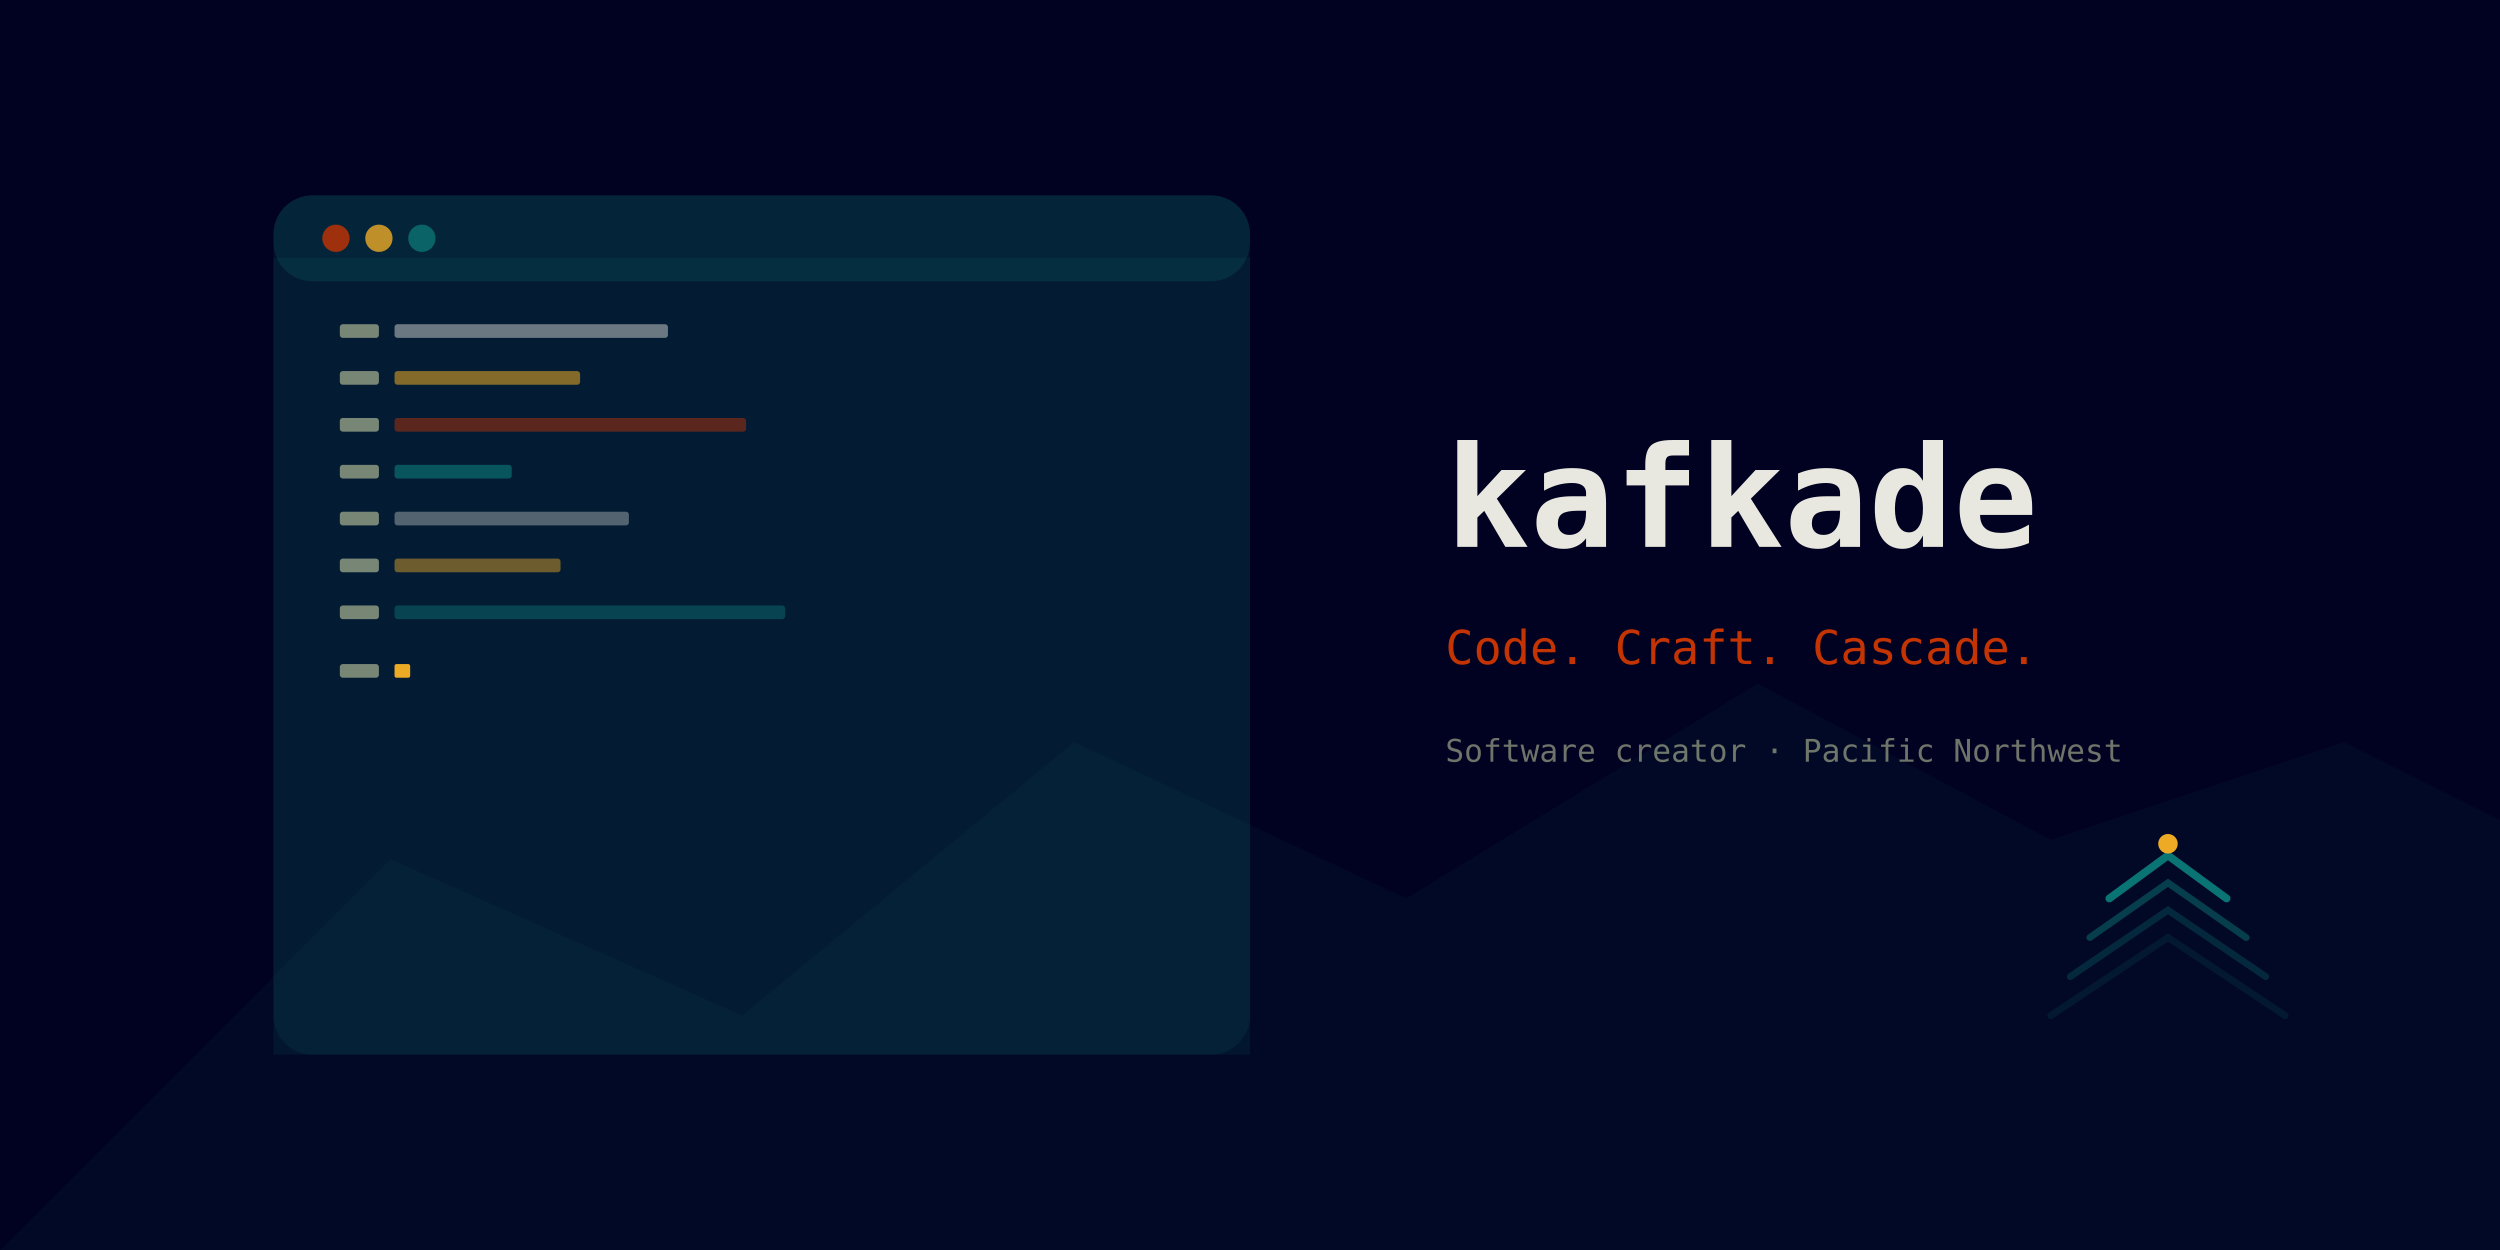
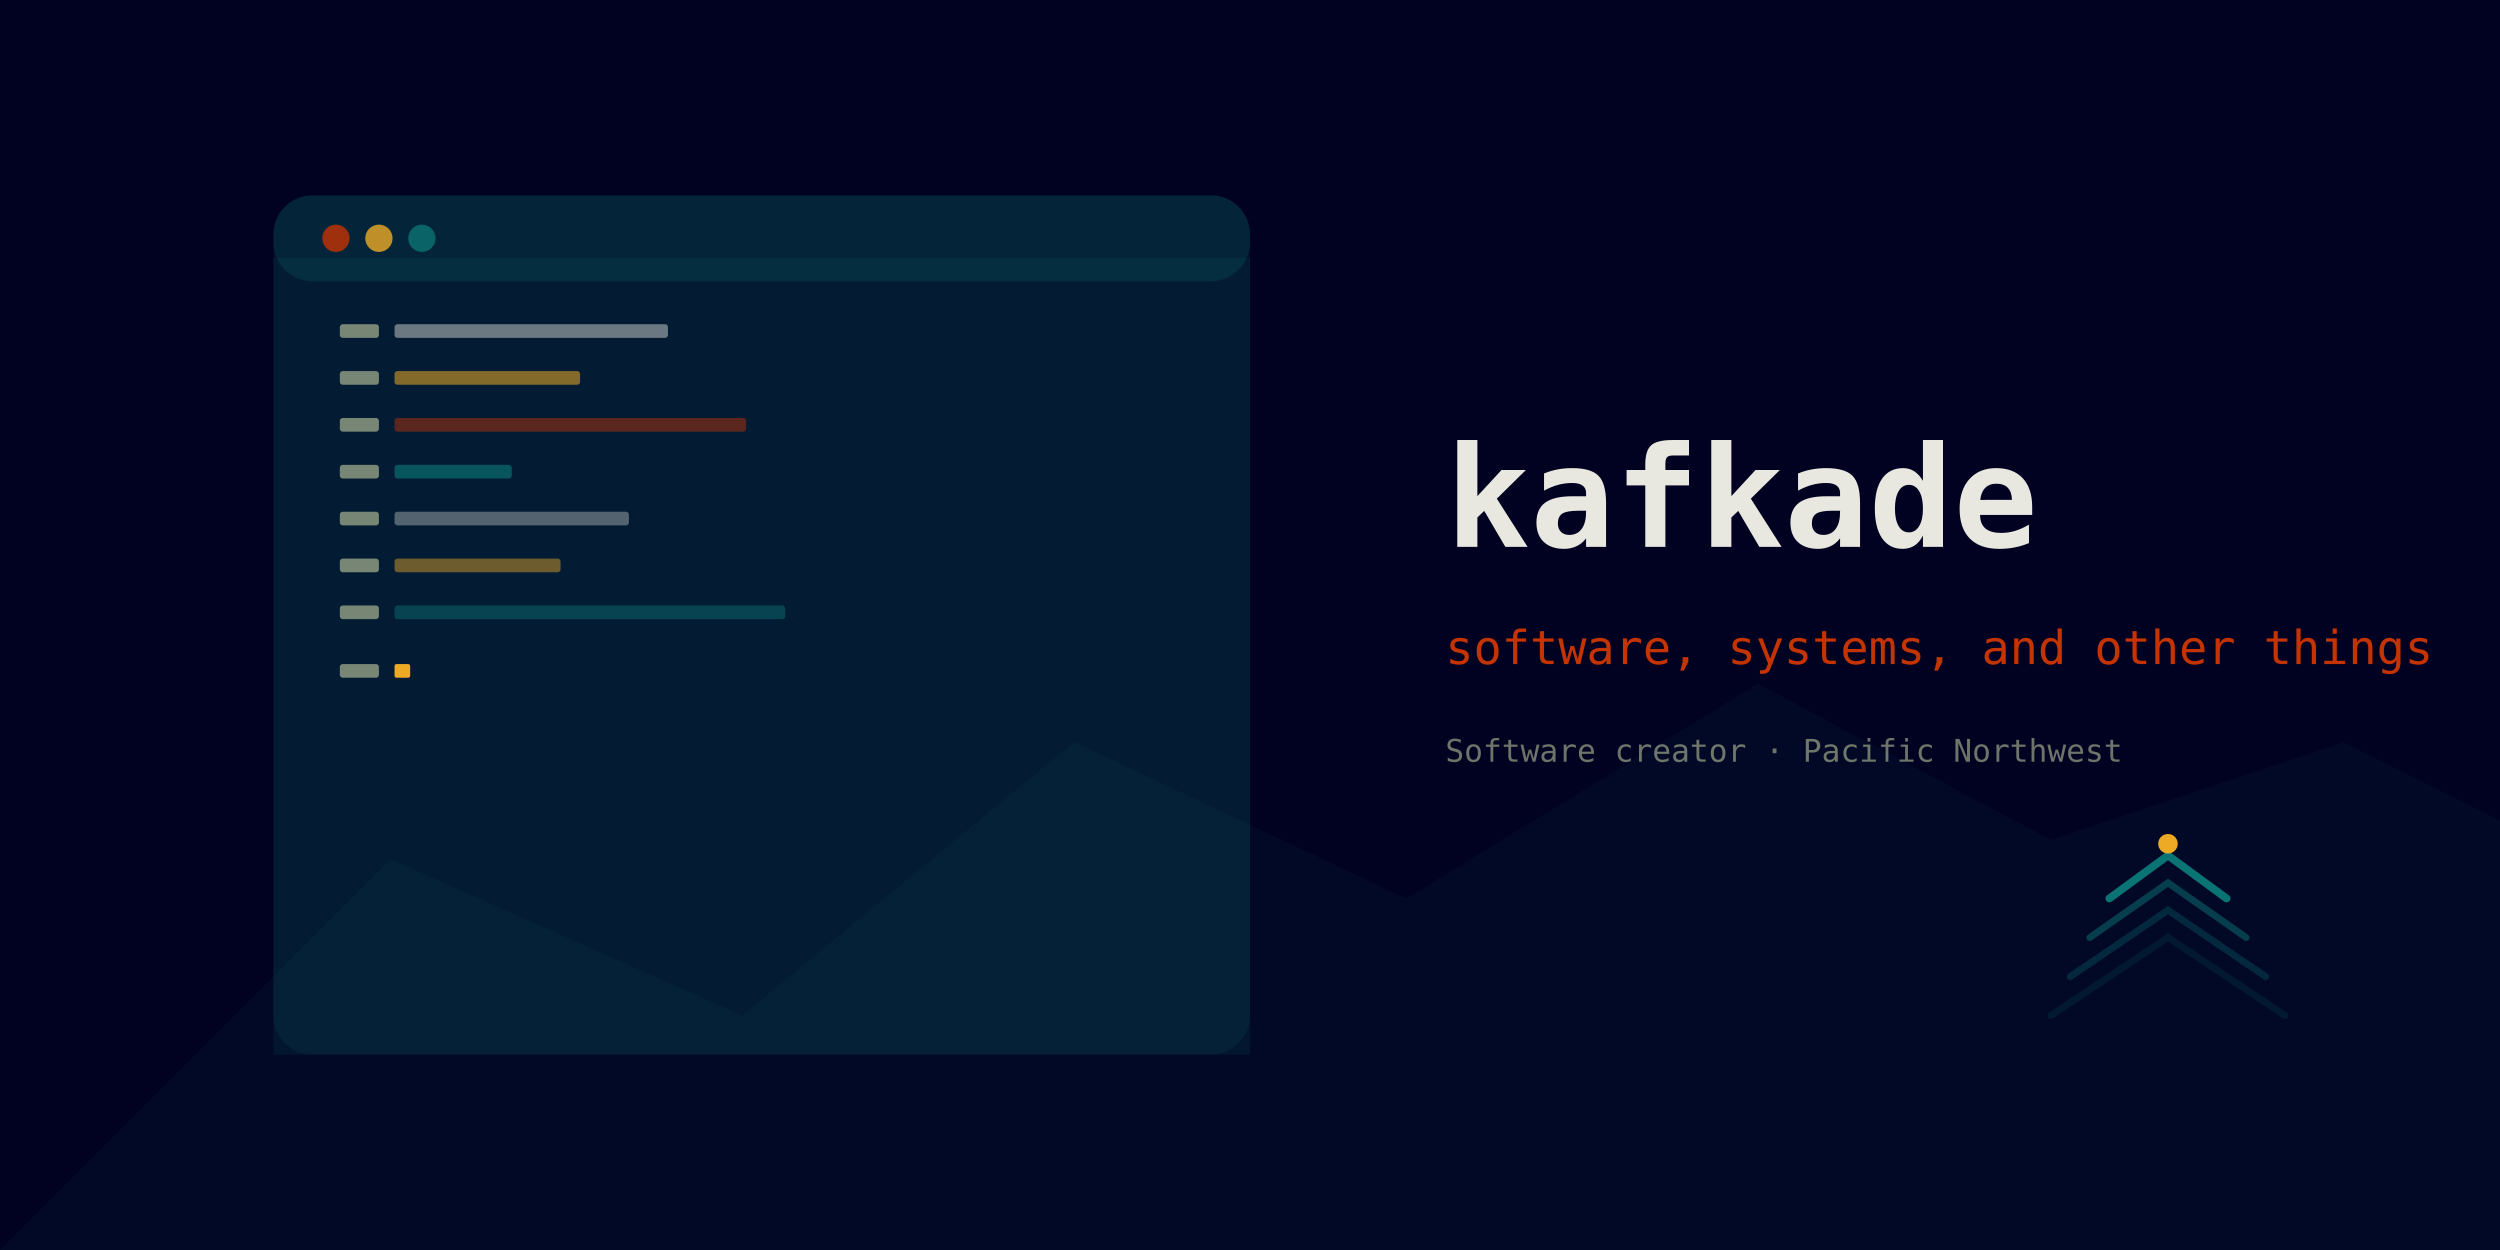
<svg xmlns="http://www.w3.org/2000/svg" viewBox="0 0 1280 640" width="1280" height="640">
  <rect width="1280" height="640" fill="#010221" />
  <path d="M 0,640 L 200,440 L 380,520 L 550,380 L 720,460 L 900,350 L 1050,430 L 1200,380 L 1280,420 L 1280,640 Z" fill="#0A7373" opacity="0.06" />
  <rect x="140" y="100" width="500" height="440" rx="20" fill="#0A7373" opacity="0.12" />
  <rect x="140" y="100" width="500" height="44" rx="20" fill="#0A7373" opacity="0.2" />
  <rect x="140" y="132" width="500" height="408" fill="#0A7373" opacity="0.12" />
  <circle cx="172" cy="122" r="7" fill="#C43302" opacity="0.8" />
  <circle cx="194" cy="122" r="7" fill="#EDAA25" opacity="0.8" />
  <circle cx="216" cy="122" r="7" fill="#0A7373" opacity="0.8" />
  <rect x="174" y="166" width="20" height="7" rx="1.5" fill="#B7BF99" opacity="0.65" />
  <rect x="202" y="166" width="140" height="7" rx="1.5" fill="#E8E8E0" opacity="0.45" />
  <rect x="174" y="190" width="20" height="7" rx="1.5" fill="#B7BF99" opacity="0.65" />
  <rect x="202" y="190" width="95" height="7" rx="1.5" fill="#EDAA25" opacity="0.55" />
  <rect x="174" y="214" width="20" height="7" rx="1.5" fill="#B7BF99" opacity="0.65" />
  <rect x="202" y="214" width="180" height="7" rx="1.5" fill="#C43302" opacity="0.45" />
  <rect x="174" y="238" width="20" height="7" rx="1.5" fill="#B7BF99" opacity="0.65" />
  <rect x="202" y="238" width="60" height="7" rx="1.5" fill="#0A7373" opacity="0.65" />
  <rect x="174" y="262" width="20" height="7" rx="1.5" fill="#B7BF99" opacity="0.65" />
  <rect x="202" y="262" width="120" height="7" rx="1.5" fill="#E8E8E0" opacity="0.35" />
  <rect x="174" y="286" width="20" height="7" rx="1.5" fill="#B7BF99" opacity="0.65" />
  <rect x="202" y="286" width="85" height="7" rx="1.5" fill="#EDAA25" opacity="0.45" />
  <rect x="174" y="310" width="20" height="7" rx="1.5" fill="#B7BF99" opacity="0.65" />
  <rect x="202" y="310" width="200" height="7" rx="1.5" fill="#0A7373" opacity="0.45" />
  <rect x="174" y="340" width="20" height="7" rx="1.5" fill="#B7BF99" opacity="0.65" />
  <rect x="202" y="340" width="8" height="7" rx="1" fill="#EDAA25" />
  <text x="740" y="280" font-family="monospace" font-size="72" font-weight="700" fill="#E8E8E0">kafkade</text>
-   <text x="740" y="340" font-family="monospace" font-size="24" fill="#C43302">Code. Craft. Cascade.</text>
+   <text x="740" y="340" font-family="monospace" font-size="24" fill="#C43302">software, systems, and other things</text>
  <text x="740" y="390" font-family="monospace" font-size="16" fill="#B7BF99" opacity="0.6">Software creator · Pacific Northwest</text>
  <path d="M 1050,520 L 1110,480 L 1170,520" stroke="#0A7373" stroke-width="3.5" fill="none" stroke-linecap="round" opacity="0.15" />
  <path d="M 1060,500 L 1110,466 L 1160,500" stroke="#0A7373" stroke-width="3.5" fill="none" stroke-linecap="round" opacity="0.3" />
  <path d="M 1070,480 L 1110,452 L 1150,480" stroke="#0A7373" stroke-width="3.5" fill="none" stroke-linecap="round" opacity="0.5" />
  <path d="M 1080,460 L 1110,438 L 1140,460" stroke="#0A7373" stroke-width="4" fill="none" stroke-linecap="round" />
  <circle cx="1110" cy="432" r="5" fill="#EDAA25" />
</svg>
